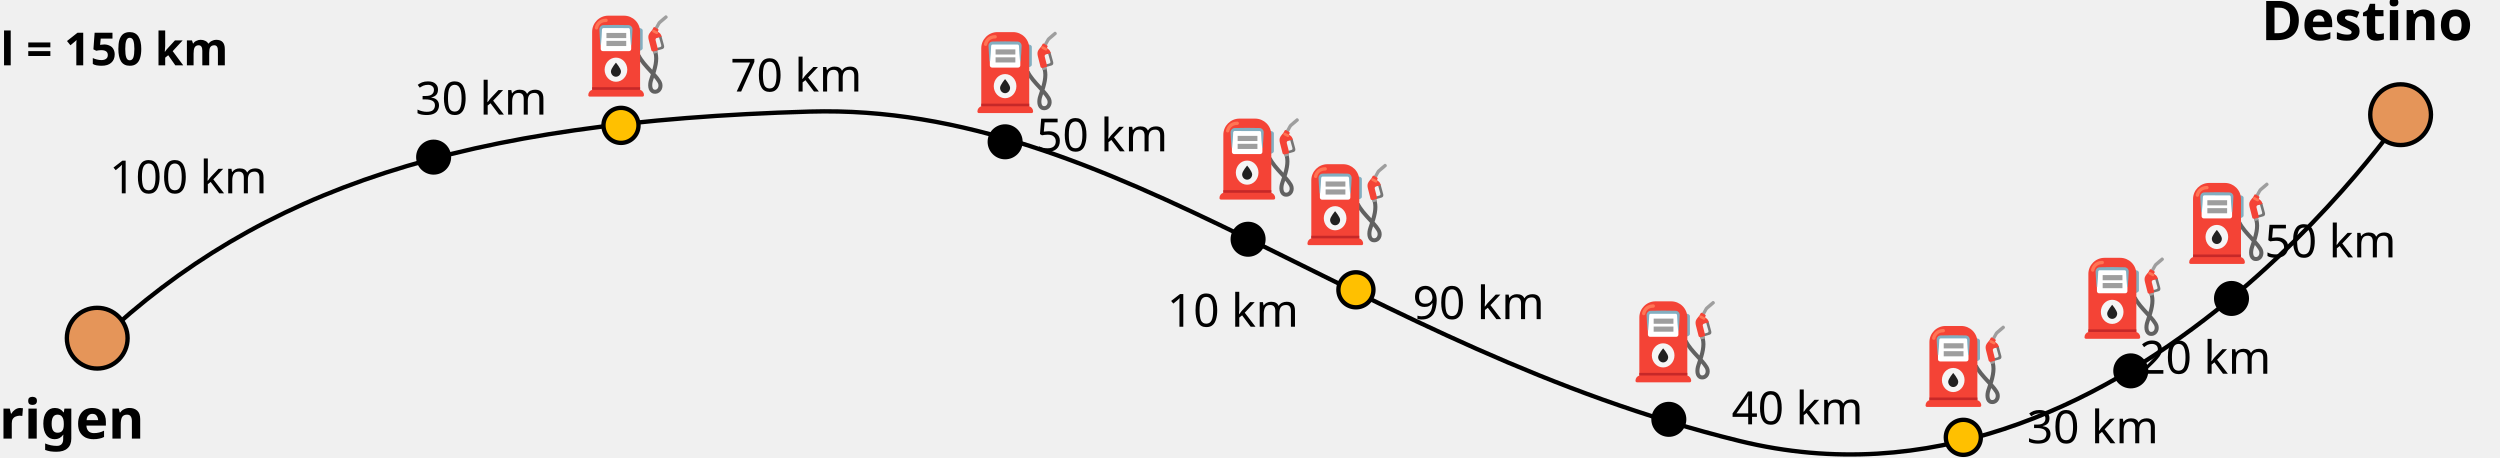
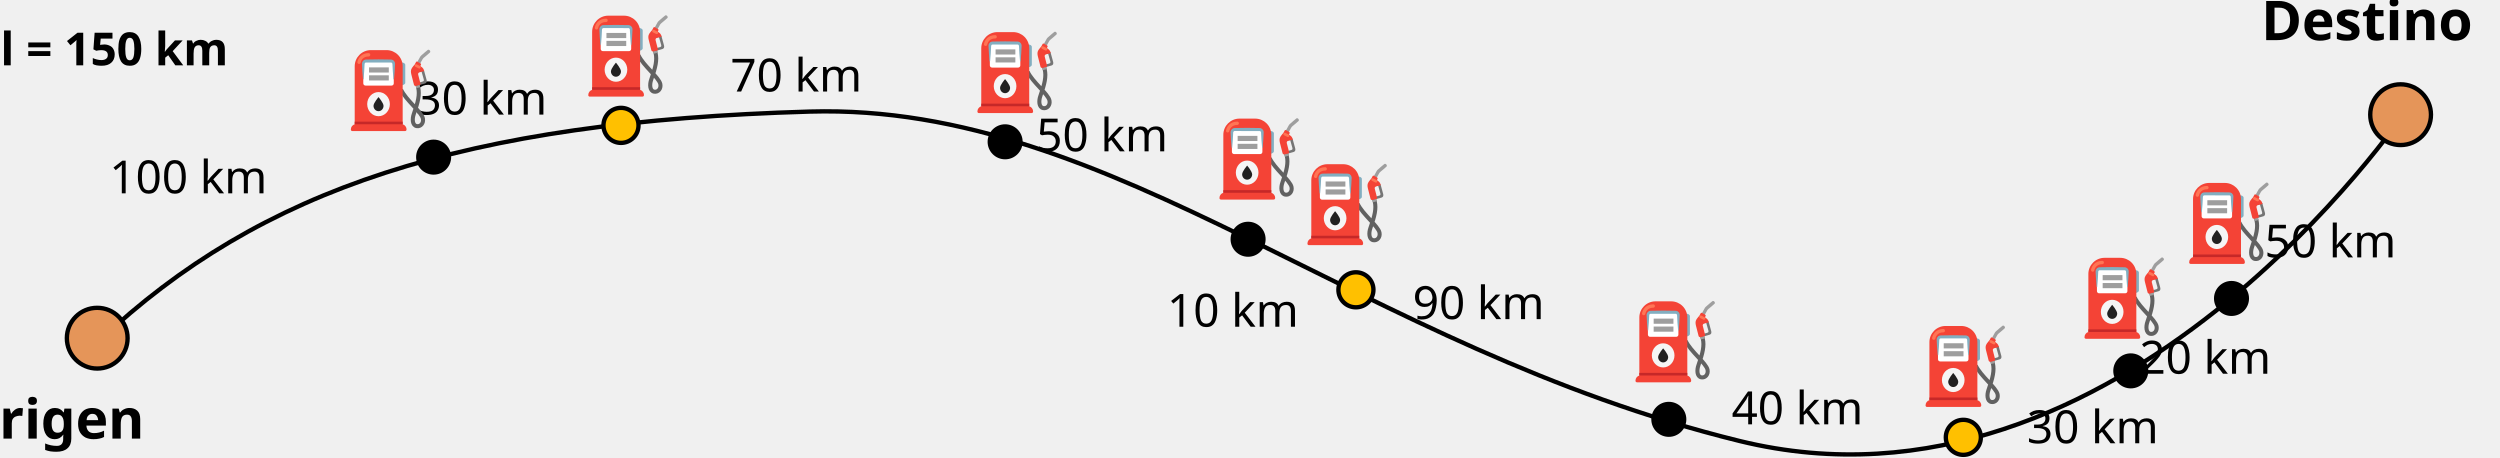
<svg xmlns="http://www.w3.org/2000/svg" width="192.626mm" height="35.215mm" viewBox="0 0 192.626 35.215" version="1.1" id="svg1" xml:space="preserve">
  <defs id="defs1" />
  <g id="layer1" transform="translate(-8.8887,-4.362919)">
    <path style="fill:none;stroke:#000000;stroke-width:0.336;stroke-dasharray:none" d="M 16.56,30.6 C 28.98,18.9 44.546,13.732 71.28,12.96 94.825,12.28 113.58,31.14 142.92,38.34 c 29.34,7.2 51.3,-25.38 51.3,-25.38" id="path1" />
    <circle style="fill:#e59559;fill-opacity:1;stroke:#000000;stroke-width:0.336;stroke-dasharray:none" id="path2" cx="16.38" cy="30.42" r="2.34" />
    <circle style="fill:#e59559;fill-opacity:1;stroke:#000000;stroke-width:0.336;stroke-dasharray:none" id="path2-3" cx="193.856" cy="13.199" r="2.34" />
    <text xml:space="preserve" style="font-weight:600;font-size:4.233px;font-family:'Fira Code';-inkscape-font-specification:'Fira Code Semi-Bold';text-align:center;writing-mode:lr-tb;direction:ltr;text-anchor:middle;fill:#e59559;fill-opacity:1;stroke:#000000;stroke-width:0.336;stroke-dasharray:none" x="15.48" y="38.16" id="text2">
      <tspan id="tspan2" style="font-style:normal;font-variant:normal;font-weight:600;font-stretch:normal;font-size:4.233px;font-family:Raleway;-inkscape-font-specification:'Raleway Semi-Bold';fill:#000000;fill-opacity:1;stroke:none;stroke-width:0.336" x="15.48" y="38.16">Origen</tspan>
    </text>
    <text xml:space="preserve" style="font-weight:600;font-size:4.233px;font-family:'Fira Code';-inkscape-font-specification:'Fira Code Semi-Bold';text-align:center;writing-mode:lr-tb;direction:ltr;text-anchor:middle;fill:#e59559;fill-opacity:1;stroke:#000000;stroke-width:0.336;stroke-dasharray:none" x="194.011" y="7.453" id="text2-1">
      <tspan id="tspan2-9" style="font-style:normal;font-variant:normal;font-weight:600;font-stretch:normal;font-size:4.233px;font-family:Raleway;-inkscape-font-specification:'Raleway Semi-Bold';fill:#000000;fill-opacity:1;stroke:none;stroke-width:0.336" x="194.011" y="7.453">Destino</tspan>
    </text>
    <circle style="fill:#000000;fill-opacity:1;stroke:none;stroke-width:0.336;stroke-dasharray:none" id="path3" cx="42.3" cy="16.47" r="1.35" />
    <circle style="fill:#ffc000;fill-opacity:1;stroke:#000000;stroke-width:0.336;stroke-dasharray:none;stroke-opacity:1" id="path3-5" cx="56.736" cy="14.023" r="1.35" />
    <circle style="fill:#000000;fill-opacity:1;stroke:none;stroke-width:0.336;stroke-dasharray:none" id="path3-0" cx="86.334" cy="15.289" r="1.35" />
    <circle style="fill:#000000;fill-opacity:1;stroke:none;stroke-width:0.336;stroke-dasharray:none" id="path3-6" cx="105.055" cy="22.797" r="1.35" />
    <circle style="fill:#000000;fill-opacity:1;stroke:none;stroke-width:0.336;stroke-dasharray:none" id="path3-3" cx="137.472" cy="36.673" r="1.35" />
    <circle style="fill:#000000;fill-opacity:1;stroke:none;stroke-width:0.336;stroke-dasharray:none" id="path3-07" cx="173.066" cy="32.939" r="1.35" />
    <circle style="fill:#000000;fill-opacity:1;stroke:none;stroke-width:0.336;stroke-dasharray:none" id="path3-4" cx="180.827" cy="27.359" r="1.35" />
    <text xml:space="preserve" style="font-style:normal;font-variant:normal;font-weight:600;font-stretch:normal;font-size:4.233px;font-family:Raleway;-inkscape-font-specification:'Raleway Semi-Bold';text-align:center;writing-mode:lr-tb;direction:ltr;text-anchor:middle;fill:#000000;fill-opacity:1;stroke:none;stroke-width:0.336;stroke-dasharray:none" x="64.403" y="52.184" id="text3">
      <tspan id="tspan3" style="stroke-width:0.336" x="64.403" y="52.184" />
    </text>
    <g id="g11-9" transform="matrix(0.05198639,0,0,0.05198639,53.94059,5.362023)">
      <path style="fill:none;stroke:#616161;stroke-width:6;stroke-miterlimit:10" d="m 79.69,62.69 c 7.36,15.65 30.45,32.94 32.41,42.77 1.34,6.7 -3.33,12.26 -9.19,11.2 -6.6,-1.19 -6.91,-10.69 -4.31,-17.99 6.54,-18.38 8.79,-28.99 6.53,-38.95 l -1.08,-4.68" id="path1-1-2" />
      <g id="g7-6">
        <g id="g2-6">
          <path style="fill:#82aec0" d="m 80.82,56.1 c -1.87,0 -1.14,-1.61 -1.14,-3.6 V 25.92 c 0,-1.99 -0.73,-3.6 1.14,-3.6 1.87,0 5.12,1.11 5.12,3.6 0,2.49 0,24.59 0,26.58 0,1.99 -3.25,3.6 -5.12,3.6 z" id="path2-4-4" />
        </g>
        <path style="fill:#f44336" d="M 82.1,113.93 V 27.96 C 82.1,14.73 71.37,4 58.14,4 H 34.96 C 21.72,4 11,14.73 11,27.96 v 85.97 c -3.3,0.97 -5.71,4.02 -5.71,7.63 v 0.3 c 0,1.18 0.96,2.14 2.14,2.14 h 7.02 64.2 7.02 c 1.18,0 2.14,-0.96 2.14,-2.14 v -0.3 c 0,-3.62 -2.41,-6.66 -5.71,-7.63 z" id="path3-9-9" />
        <g id="g4-5">
          <path style="fill:#ffffff" d="M 65.68,56.57 H 26.93 c -1.77,0 -3.21,-1.44 -3.21,-3.21 V 22.42 c 0,-1.77 1.44,-3.21 3.21,-3.21 h 38.75 c 1.77,0 3.21,1.44 3.21,3.21 v 30.93 c 0,1.78 -1.43,3.22 -3.21,3.22 z" id="path4-0" />
        </g>
        <rect x="32.22" y="29.6" style="fill:#9e9e9e" width="29.31" height="7.64" id="rect4-4" />
        <rect x="32.22" y="41.36" style="fill:#9e9e9e" width="29.31" height="7.64" id="rect5-8" />
        <path style="fill:#82aec0" d="m 24.13,47 c -0.05,0.52 -0.81,0.52 -0.86,0.01 -0.74,-7.27 -1.16,-14.55 -1.48,-21.82 -0.47,-4.02 2.63,-7.49 6.78,-7.21 11.79,-0.35 23.64,-0.35 35.43,-0.01 4.14,-0.28 7.27,3.19 6.79,7.21 -0.32,7.28 -0.75,14.57 -1.49,21.85 -0.05,0.52 -0.81,0.52 -0.86,0 C 67.67,39.5 67.25,31.96 66.91,24.44 66.9,24.28 66.86,24.13 66.82,23.99 66.57,23.09 65.7,22.34 64.8,22.43 c -0.48,0.02 -36.58,0.01 -37.04,-0.01 -0.9,-0.09 -1.77,0.66 -2.02,1.57 -0.04,0.15 -0.07,0.3 -0.09,0.45 C 25.31,31.95 24.9,39.48 24.13,47 Z" id="path5-7" />
        <ellipse style="fill:#f5f5f5" cx="46.31" cy="84.08" rx="16.79" ry="17.89" id="ellipse5-1" />
        <path style="fill:#212121" d="m 38.87,86.6 c 0,-4.37 7.43,-12.95 7.43,-12.95 0,0 7.43,8.58 7.43,12.95 0,4.37 -3.33,7.92 -7.43,7.92 -4.1,0 -7.43,-3.55 -7.43,-7.92 z" id="path6-7" />
        <rect x="11" y="110.03" style="fill:#c62828" width="71.1" height="3.89" id="rect6-2" />
        <path style="fill:none;stroke:#ff7555;stroke-width:5;stroke-linecap:round;stroke-miterlimit:10" d="m 17.45,22.04 c 0.88,-4.96 5.2,-11.1 14.13,-11.1" id="path7-7" />
      </g>
      <g id="g10-2">
        <rect x="101.69" y="55.91" transform="matrix(-0.9692,0.2462,-0.2462,-0.9692,220.382,88.132)" style="fill:#9e9e9e" width="5.98" height="3.88" id="rect7-2" />
        <g id="g8-6">
          <path style="fill:#9e9e9e" d="m 104.77,29.85 6.73,-12.2 c 0.5,-0.9 1.16,-1.7 1.95,-2.35 2.46,-2.02 7.97,-6.58 9.13,-7.84 1.51,-1.64 -1.29,-5.1 -3.28,-3.73 -1.56,1.08 -7.3,6.12 -9.69,8.23 -0.7,0.61 -1.28,1.34 -1.73,2.16 l -7.07,12.82 z" id="path8-1" />
        </g>
        <path style="fill:#757575" d="m 100.66,37.73 9.42,-1.95 3.32,11.82 c 0.53,2.08 -0.43,2.68 -2.27,3.15 l -6.66,1.85 m -5.22,-15.27 8.05,18.35 7.62,-2.13 c 3.19,-0.93 3.1,-3.53 2.61,-5.46 l -3.93,-14.4 z" id="path9-0" />
        <path style="fill:#f44336" d="m 103.82,21.12 4.87,2.74 c 0.65,0.36 0.89,1.17 0.56,1.83 l -0.97,1.94 2.25,1.7 c 1.57,1.18 2.68,2.86 3.16,4.77 l 0.27,1.05 -6.96,1.79 c -1.46,0.39 -2.33,1.88 -1.95,3.34 l 3.21,12.63 c 0.32,1.36 0.4,2.48 -0.97,2.78 l -5.55,1.38 c -1.32,0.29 -2.63,-0.52 -2.96,-1.83 L 94.9,39.95 c -1.74,-6.85 0.94,-9.17 1.5,-10.3 0.56,-1.13 3.5,-4.21 3.5,-4.21 l 2.01,-3.76 c 0.37,-0.69 1.23,-0.94 1.91,-0.56 z" id="path10-6" />
        <line style="fill:none;stroke:#ff7555;stroke-width:4;stroke-linecap:round;stroke-miterlimit:10" x1="106.8" y1="29.34" x2="101.97" y2="26.92" id="line10-1" />
      </g>
    </g>
    <g id="g11-0" transform="matrix(0.05198639,0,0,0.05198639,83.92353,6.628727)">
      <path style="fill:none;stroke:#616161;stroke-width:6;stroke-miterlimit:10" d="m 79.69,62.69 c 7.36,15.65 30.45,32.94 32.41,42.77 1.34,6.7 -3.33,12.26 -9.19,11.2 -6.6,-1.19 -6.91,-10.69 -4.31,-17.99 6.54,-18.38 8.79,-28.99 6.53,-38.95 l -1.08,-4.68" id="path1-1-9" />
      <g id="g7-1">
        <g id="g2-7">
          <path style="fill:#82aec0" d="m 80.82,56.1 c -1.87,0 -1.14,-1.61 -1.14,-3.6 V 25.92 c 0,-1.99 -0.73,-3.6 1.14,-3.6 1.87,0 5.12,1.11 5.12,3.6 0,2.49 0,24.59 0,26.58 0,1.99 -3.25,3.6 -5.12,3.6 z" id="path2-4-7" />
        </g>
        <path style="fill:#f44336" d="M 82.1,113.93 V 27.96 C 82.1,14.73 71.37,4 58.14,4 H 34.96 C 21.72,4 11,14.73 11,27.96 v 85.97 c -3.3,0.97 -5.71,4.02 -5.71,7.63 v 0.3 c 0,1.18 0.96,2.14 2.14,2.14 h 7.02 64.2 7.02 c 1.18,0 2.14,-0.96 2.14,-2.14 v -0.3 c 0,-3.62 -2.41,-6.66 -5.71,-7.63 z" id="path3-9-1" />
        <g id="g4-1">
          <path style="fill:#ffffff" d="M 65.68,56.57 H 26.93 c -1.77,0 -3.21,-1.44 -3.21,-3.21 V 22.42 c 0,-1.77 1.44,-3.21 3.21,-3.21 h 38.75 c 1.77,0 3.21,1.44 3.21,3.21 v 30.93 c 0,1.78 -1.43,3.22 -3.21,3.22 z" id="path4-5" />
        </g>
        <rect x="32.22" y="29.6" style="fill:#9e9e9e" width="29.31" height="7.64" id="rect4-9" />
        <rect x="32.22" y="41.36" style="fill:#9e9e9e" width="29.31" height="7.64" id="rect5-7" />
        <path style="fill:#82aec0" d="m 24.13,47 c -0.05,0.52 -0.81,0.52 -0.86,0.01 -0.74,-7.27 -1.16,-14.55 -1.48,-21.82 -0.47,-4.02 2.63,-7.49 6.78,-7.21 11.79,-0.35 23.64,-0.35 35.43,-0.01 4.14,-0.28 7.27,3.19 6.79,7.21 -0.32,7.28 -0.75,14.57 -1.49,21.85 -0.05,0.52 -0.81,0.52 -0.86,0 C 67.67,39.5 67.25,31.96 66.91,24.44 66.9,24.28 66.86,24.13 66.82,23.99 66.57,23.09 65.7,22.34 64.8,22.43 c -0.48,0.02 -36.58,0.01 -37.04,-0.01 -0.9,-0.09 -1.77,0.66 -2.02,1.57 -0.04,0.15 -0.07,0.3 -0.09,0.45 C 25.31,31.95 24.9,39.48 24.13,47 Z" id="path5-76" />
        <ellipse style="fill:#f5f5f5" cx="46.31" cy="84.08" rx="16.79" ry="17.89" id="ellipse5-7" />
        <path style="fill:#212121" d="m 38.87,86.6 c 0,-4.37 7.43,-12.95 7.43,-12.95 0,0 7.43,8.58 7.43,12.95 0,4.37 -3.33,7.92 -7.43,7.92 -4.1,0 -7.43,-3.55 -7.43,-7.92 z" id="path6-3" />
        <rect x="11" y="110.03" style="fill:#c62828" width="71.1" height="3.89" id="rect6-6" />
        <path style="fill:none;stroke:#ff7555;stroke-width:5;stroke-linecap:round;stroke-miterlimit:10" d="m 17.45,22.04 c 0.88,-4.96 5.2,-11.1 14.13,-11.1" id="path7-5" />
      </g>
      <g id="g10-6">
        <rect x="101.69" y="55.91" transform="matrix(-0.9692,0.2462,-0.2462,-0.9692,220.382,88.132)" style="fill:#9e9e9e" width="5.98" height="3.88" id="rect7-3" />
        <g id="g8-9">
          <path style="fill:#9e9e9e" d="m 104.77,29.85 6.73,-12.2 c 0.5,-0.9 1.16,-1.7 1.95,-2.35 2.46,-2.02 7.97,-6.58 9.13,-7.84 1.51,-1.64 -1.29,-5.1 -3.28,-3.73 -1.56,1.08 -7.3,6.12 -9.69,8.23 -0.7,0.61 -1.28,1.34 -1.73,2.16 l -7.07,12.82 z" id="path8-4" />
        </g>
        <path style="fill:#757575" d="m 100.66,37.73 9.42,-1.95 3.32,11.82 c 0.53,2.08 -0.43,2.68 -2.27,3.15 l -6.66,1.85 m -5.22,-15.27 8.05,18.35 7.62,-2.13 c 3.19,-0.93 3.1,-3.53 2.61,-5.46 l -3.93,-14.4 z" id="path9-8" />
        <path style="fill:#f44336" d="m 103.82,21.12 4.87,2.74 c 0.65,0.36 0.89,1.17 0.56,1.83 l -0.97,1.94 2.25,1.7 c 1.57,1.18 2.68,2.86 3.16,4.77 l 0.27,1.05 -6.96,1.79 c -1.46,0.39 -2.33,1.88 -1.95,3.34 l 3.21,12.63 c 0.32,1.36 0.4,2.48 -0.97,2.78 l -5.55,1.38 c -1.32,0.29 -2.63,-0.52 -2.96,-1.83 L 94.9,39.95 c -1.74,-6.85 0.94,-9.17 1.5,-10.3 0.56,-1.13 3.5,-4.21 3.5,-4.21 l 2.01,-3.76 c 0.37,-0.69 1.23,-0.94 1.91,-0.56 z" id="path10-1" />
        <line style="fill:none;stroke:#ff7555;stroke-width:4;stroke-linecap:round;stroke-miterlimit:10" x1="106.8" y1="29.34" x2="101.97" y2="26.92" id="line10-2" />
      </g>
    </g>
    <g id="g11-8" transform="matrix(0.05198639,0,0,0.05198639,102.5747,13.29344)">
      <path style="fill:none;stroke:#616161;stroke-width:6;stroke-miterlimit:10" d="m 79.69,62.69 c 7.36,15.65 30.45,32.94 32.41,42.77 1.34,6.7 -3.33,12.26 -9.19,11.2 -6.6,-1.19 -6.91,-10.69 -4.31,-17.99 6.54,-18.38 8.79,-28.99 6.53,-38.95 l -1.08,-4.68" id="path1-1-8" />
      <g id="g7-5">
        <g id="g2-0">
          <path style="fill:#82aec0" d="m 80.82,56.1 c -1.87,0 -1.14,-1.61 -1.14,-3.6 V 25.92 c 0,-1.99 -0.73,-3.6 1.14,-3.6 1.87,0 5.12,1.11 5.12,3.6 0,2.49 0,24.59 0,26.58 0,1.99 -3.25,3.6 -5.12,3.6 z" id="path2-4-9" />
        </g>
        <path style="fill:#f44336" d="M 82.1,113.93 V 27.96 C 82.1,14.73 71.37,4 58.14,4 H 34.96 C 21.72,4 11,14.73 11,27.96 v 85.97 c -3.3,0.97 -5.71,4.02 -5.71,7.63 v 0.3 c 0,1.18 0.96,2.14 2.14,2.14 h 7.02 64.2 7.02 c 1.18,0 2.14,-0.96 2.14,-2.14 v -0.3 c 0,-3.62 -2.41,-6.66 -5.71,-7.63 z" id="path3-9-6" />
        <g id="g4-3">
          <path style="fill:#ffffff" d="M 65.68,56.57 H 26.93 c -1.77,0 -3.21,-1.44 -3.21,-3.21 V 22.42 c 0,-1.77 1.44,-3.21 3.21,-3.21 h 38.75 c 1.77,0 3.21,1.44 3.21,3.21 v 30.93 c 0,1.78 -1.43,3.22 -3.21,3.22 z" id="path4-8" />
        </g>
        <rect x="32.22" y="29.6" style="fill:#9e9e9e" width="29.31" height="7.64" id="rect4-5" />
        <rect x="32.22" y="41.36" style="fill:#9e9e9e" width="29.31" height="7.64" id="rect5-6" />
        <path style="fill:#82aec0" d="m 24.13,47 c -0.05,0.52 -0.81,0.52 -0.86,0.01 -0.74,-7.27 -1.16,-14.55 -1.48,-21.82 -0.47,-4.02 2.63,-7.49 6.78,-7.21 11.79,-0.35 23.64,-0.35 35.43,-0.01 4.14,-0.28 7.27,3.19 6.79,7.21 -0.32,7.28 -0.75,14.57 -1.49,21.85 -0.05,0.52 -0.81,0.52 -0.86,0 C 67.67,39.5 67.25,31.96 66.91,24.44 66.9,24.28 66.86,24.13 66.82,23.99 66.57,23.09 65.7,22.34 64.8,22.43 c -0.48,0.02 -36.58,0.01 -37.04,-0.01 -0.9,-0.09 -1.77,0.66 -2.02,1.57 -0.04,0.15 -0.07,0.3 -0.09,0.45 C 25.31,31.95 24.9,39.48 24.13,47 Z" id="path5-1" />
        <ellipse style="fill:#f5f5f5" cx="46.31" cy="84.08" rx="16.79" ry="17.89" id="ellipse5-15" />
        <path style="fill:#212121" d="m 38.87,86.6 c 0,-4.37 7.43,-12.95 7.43,-12.95 0,0 7.43,8.58 7.43,12.95 0,4.37 -3.33,7.92 -7.43,7.92 -4.1,0 -7.43,-3.55 -7.43,-7.92 z" id="path6-9" />
        <rect x="11" y="110.03" style="fill:#c62828" width="71.1" height="3.89" id="rect6-8" />
        <path style="fill:none;stroke:#ff7555;stroke-width:5;stroke-linecap:round;stroke-miterlimit:10" d="m 17.45,22.04 c 0.88,-4.96 5.2,-11.1 14.13,-11.1" id="path7-4" />
      </g>
      <g id="g10-8">
        <rect x="101.69" y="55.91" transform="matrix(-0.9692,0.2462,-0.2462,-0.9692,220.382,88.132)" style="fill:#9e9e9e" width="5.98" height="3.88" id="rect7-1" />
        <g id="g8-0">
          <path style="fill:#9e9e9e" d="m 104.77,29.85 6.73,-12.2 c 0.5,-0.9 1.16,-1.7 1.95,-2.35 2.46,-2.02 7.97,-6.58 9.13,-7.84 1.51,-1.64 -1.29,-5.1 -3.28,-3.73 -1.56,1.08 -7.3,6.12 -9.69,8.23 -0.7,0.61 -1.28,1.34 -1.73,2.16 l -7.07,12.82 z" id="path8-3" />
        </g>
        <path style="fill:#757575" d="m 100.66,37.73 9.42,-1.95 3.32,11.82 c 0.53,2.08 -0.43,2.68 -2.27,3.15 l -6.66,1.85 m -5.22,-15.27 8.05,18.35 7.62,-2.13 c 3.19,-0.93 3.1,-3.53 2.61,-5.46 l -3.93,-14.4 z" id="path9-04" />
        <path style="fill:#f44336" d="m 103.82,21.12 4.87,2.74 c 0.65,0.36 0.89,1.17 0.56,1.83 l -0.97,1.94 2.25,1.7 c 1.57,1.18 2.68,2.86 3.16,4.77 l 0.27,1.05 -6.96,1.79 c -1.46,0.39 -2.33,1.88 -1.95,3.34 l 3.21,12.63 c 0.32,1.36 0.4,2.48 -0.97,2.78 l -5.55,1.38 c -1.32,0.29 -2.63,-0.52 -2.96,-1.83 L 94.9,39.95 c -1.74,-6.85 0.94,-9.17 1.5,-10.3 0.56,-1.13 3.5,-4.21 3.5,-4.21 l 2.01,-3.76 c 0.37,-0.69 1.23,-0.94 1.91,-0.56 z" id="path10-4" />
        <line style="fill:none;stroke:#ff7555;stroke-width:4;stroke-linecap:round;stroke-miterlimit:10" x1="106.8" y1="29.34" x2="101.97" y2="26.92" id="line10-4" />
      </g>
    </g>
    <g id="g11-1" transform="matrix(0.05198639,0,0,0.05198639,109.3527,16.80624)">
      <path style="fill:none;stroke:#616161;stroke-width:6;stroke-miterlimit:10" d="m 79.69,62.69 c 7.36,15.65 30.45,32.94 32.41,42.77 1.34,6.7 -3.33,12.26 -9.19,11.2 -6.6,-1.19 -6.91,-10.69 -4.31,-17.99 6.54,-18.38 8.79,-28.99 6.53,-38.95 l -1.08,-4.68" id="path1-1-7" />
      <g id="g7-59">
        <g id="g2-62">
          <path style="fill:#82aec0" d="m 80.82,56.1 c -1.87,0 -1.14,-1.61 -1.14,-3.6 V 25.92 c 0,-1.99 -0.73,-3.6 1.14,-3.6 1.87,0 5.12,1.11 5.12,3.6 0,2.49 0,24.59 0,26.58 0,1.99 -3.25,3.6 -5.12,3.6 z" id="path2-4-1" />
        </g>
        <path style="fill:#f44336" d="M 82.1,113.93 V 27.96 C 82.1,14.73 71.37,4 58.14,4 H 34.96 C 21.72,4 11,14.73 11,27.96 v 85.97 c -3.3,0.97 -5.71,4.02 -5.71,7.63 v 0.3 c 0,1.18 0.96,2.14 2.14,2.14 h 7.02 64.2 7.02 c 1.18,0 2.14,-0.96 2.14,-2.14 v -0.3 c 0,-3.62 -2.41,-6.66 -5.71,-7.63 z" id="path3-9-7" />
        <g id="g4-8">
          <path style="fill:#ffffff" d="M 65.68,56.57 H 26.93 c -1.77,0 -3.21,-1.44 -3.21,-3.21 V 22.42 c 0,-1.77 1.44,-3.21 3.21,-3.21 h 38.75 c 1.77,0 3.21,1.44 3.21,3.21 v 30.93 c 0,1.78 -1.43,3.22 -3.21,3.22 z" id="path4-57" />
        </g>
        <rect x="32.22" y="29.6" style="fill:#9e9e9e" width="29.31" height="7.64" id="rect4-41" />
        <rect x="32.22" y="41.36" style="fill:#9e9e9e" width="29.31" height="7.64" id="rect5-85" />
        <path style="fill:#82aec0" d="m 24.13,47 c -0.05,0.52 -0.81,0.52 -0.86,0.01 -0.74,-7.27 -1.16,-14.55 -1.48,-21.82 -0.47,-4.02 2.63,-7.49 6.78,-7.21 11.79,-0.35 23.64,-0.35 35.43,-0.01 4.14,-0.28 7.27,3.19 6.79,7.21 -0.32,7.28 -0.75,14.57 -1.49,21.85 -0.05,0.52 -0.81,0.52 -0.86,0 C 67.67,39.5 67.25,31.96 66.91,24.44 66.9,24.28 66.86,24.13 66.82,23.99 66.57,23.09 65.7,22.34 64.8,22.43 c -0.48,0.02 -36.58,0.01 -37.04,-0.01 -0.9,-0.09 -1.77,0.66 -2.02,1.57 -0.04,0.15 -0.07,0.3 -0.09,0.45 C 25.31,31.95 24.9,39.48 24.13,47 Z" id="path5-9" />
        <ellipse style="fill:#f5f5f5" cx="46.31" cy="84.08" rx="16.79" ry="17.89" id="ellipse5-75" />
        <path style="fill:#212121" d="m 38.87,86.6 c 0,-4.37 7.43,-12.95 7.43,-12.95 0,0 7.43,8.58 7.43,12.95 0,4.37 -3.33,7.92 -7.43,7.92 -4.1,0 -7.43,-3.55 -7.43,-7.92 z" id="path6-38" />
        <rect x="11" y="110.03" style="fill:#c62828" width="71.1" height="3.89" id="rect6-83" />
        <path style="fill:none;stroke:#ff7555;stroke-width:5;stroke-linecap:round;stroke-miterlimit:10" d="m 17.45,22.04 c 0.88,-4.96 5.2,-11.1 14.13,-11.1" id="path7-1" />
      </g>
      <g id="g10-89">
        <rect x="101.69" y="55.91" transform="matrix(-0.9692,0.2462,-0.2462,-0.9692,220.382,88.132)" style="fill:#9e9e9e" width="5.98" height="3.88" id="rect7-6" />
        <g id="g8-4">
          <path style="fill:#9e9e9e" d="m 104.77,29.85 6.73,-12.2 c 0.5,-0.9 1.16,-1.7 1.95,-2.35 2.46,-2.02 7.97,-6.58 9.13,-7.84 1.51,-1.64 -1.29,-5.1 -3.28,-3.73 -1.56,1.08 -7.3,6.12 -9.69,8.23 -0.7,0.61 -1.28,1.34 -1.73,2.16 l -7.07,12.82 z" id="path8-33" />
        </g>
        <path style="fill:#757575" d="m 100.66,37.73 9.42,-1.95 3.32,11.82 c 0.53,2.08 -0.43,2.68 -2.27,3.15 l -6.66,1.85 m -5.22,-15.27 8.05,18.35 7.62,-2.13 c 3.19,-0.93 3.1,-3.53 2.61,-5.46 l -3.93,-14.4 z" id="path9-3" />
        <path style="fill:#f44336" d="m 103.82,21.12 4.87,2.74 c 0.65,0.36 0.89,1.17 0.56,1.83 l -0.97,1.94 2.25,1.7 c 1.57,1.18 2.68,2.86 3.16,4.77 l 0.27,1.05 -6.96,1.79 c -1.46,0.39 -2.33,1.88 -1.95,3.34 l 3.21,12.63 c 0.32,1.36 0.4,2.48 -0.97,2.78 l -5.55,1.38 c -1.32,0.29 -2.63,-0.52 -2.96,-1.83 L 94.9,39.95 c -1.74,-6.85 0.94,-9.17 1.5,-10.3 0.56,-1.13 3.5,-4.21 3.5,-4.21 l 2.01,-3.76 c 0.37,-0.69 1.23,-0.94 1.91,-0.56 z" id="path10-8" />
        <line style="fill:none;stroke:#ff7555;stroke-width:4;stroke-linecap:round;stroke-miterlimit:10" x1="106.8" y1="29.34" x2="101.97" y2="26.92" id="line10-6" />
      </g>
    </g>
    <g id="g11-89" transform="matrix(0.05198639,0,0,0.05198639,134.6285,27.37346)">
      <path style="fill:none;stroke:#616161;stroke-width:6;stroke-miterlimit:10" d="m 79.69,62.69 c 7.36,15.65 30.45,32.94 32.41,42.77 1.34,6.7 -3.33,12.26 -9.19,11.2 -6.6,-1.19 -6.91,-10.69 -4.31,-17.99 6.54,-18.38 8.79,-28.99 6.53,-38.95 l -1.08,-4.68" id="path1-1-77" />
      <g id="g7-64">
        <g id="g2-3">
          <path style="fill:#82aec0" d="m 80.82,56.1 c -1.87,0 -1.14,-1.61 -1.14,-3.6 V 25.92 c 0,-1.99 -0.73,-3.6 1.14,-3.6 1.87,0 5.12,1.11 5.12,3.6 0,2.49 0,24.59 0,26.58 0,1.99 -3.25,3.6 -5.12,3.6 z" id="path2-4-0" />
        </g>
        <path style="fill:#f44336" d="M 82.1,113.93 V 27.96 C 82.1,14.73 71.37,4 58.14,4 H 34.96 C 21.72,4 11,14.73 11,27.96 v 85.97 c -3.3,0.97 -5.71,4.02 -5.71,7.63 v 0.3 c 0,1.18 0.96,2.14 2.14,2.14 h 7.02 64.2 7.02 c 1.18,0 2.14,-0.96 2.14,-2.14 v -0.3 c 0,-3.62 -2.41,-6.66 -5.71,-7.63 z" id="path3-9-3" />
        <g id="g4-0">
          <path style="fill:#ffffff" d="M 65.68,56.57 H 26.93 c -1.77,0 -3.21,-1.44 -3.21,-3.21 V 22.42 c 0,-1.77 1.44,-3.21 3.21,-3.21 h 38.75 c 1.77,0 3.21,1.44 3.21,3.21 v 30.93 c 0,1.78 -1.43,3.22 -3.21,3.22 z" id="path4-9" />
        </g>
        <rect x="32.22" y="29.6" style="fill:#9e9e9e" width="29.31" height="7.64" id="rect4-2" />
        <rect x="32.22" y="41.36" style="fill:#9e9e9e" width="29.31" height="7.64" id="rect5-5" />
        <path style="fill:#82aec0" d="m 24.13,47 c -0.05,0.52 -0.81,0.52 -0.86,0.01 -0.74,-7.27 -1.16,-14.55 -1.48,-21.82 -0.47,-4.02 2.63,-7.49 6.78,-7.21 11.79,-0.35 23.64,-0.35 35.43,-0.01 4.14,-0.28 7.27,3.19 6.79,7.21 -0.32,7.28 -0.75,14.57 -1.49,21.85 -0.05,0.52 -0.81,0.52 -0.86,0 C 67.67,39.5 67.25,31.96 66.91,24.44 66.9,24.28 66.86,24.13 66.82,23.99 66.57,23.09 65.7,22.34 64.8,22.43 c -0.48,0.02 -36.58,0.01 -37.04,-0.01 -0.9,-0.09 -1.77,0.66 -2.02,1.57 -0.04,0.15 -0.07,0.3 -0.09,0.45 C 25.31,31.95 24.9,39.48 24.13,47 Z" id="path5-4" />
        <ellipse style="fill:#f5f5f5" cx="46.31" cy="84.08" rx="16.79" ry="17.89" id="ellipse5-0" />
        <path style="fill:#212121" d="m 38.87,86.6 c 0,-4.37 7.43,-12.95 7.43,-12.95 0,0 7.43,8.58 7.43,12.95 0,4.37 -3.33,7.92 -7.43,7.92 -4.1,0 -7.43,-3.55 -7.43,-7.92 z" id="path6-5" />
        <rect x="11" y="110.03" style="fill:#c62828" width="71.1" height="3.89" id="rect6-9" />
        <path style="fill:none;stroke:#ff7555;stroke-width:5;stroke-linecap:round;stroke-miterlimit:10" d="m 17.45,22.04 c 0.88,-4.96 5.2,-11.1 14.13,-11.1" id="path7-46" />
      </g>
      <g id="g10-9">
        <rect x="101.69" y="55.91" transform="matrix(-0.9692,0.2462,-0.2462,-0.9692,220.382,88.132)" style="fill:#9e9e9e" width="5.98" height="3.88" id="rect7-22" />
        <g id="g8-47">
          <path style="fill:#9e9e9e" d="m 104.77,29.85 6.73,-12.2 c 0.5,-0.9 1.16,-1.7 1.95,-2.35 2.46,-2.02 7.97,-6.58 9.13,-7.84 1.51,-1.64 -1.29,-5.1 -3.28,-3.73 -1.56,1.08 -7.3,6.12 -9.69,8.23 -0.7,0.61 -1.28,1.34 -1.73,2.16 l -7.07,12.82 z" id="path8-7" />
        </g>
        <path style="fill:#757575" d="m 100.66,37.73 9.42,-1.95 3.32,11.82 c 0.53,2.08 -0.43,2.68 -2.27,3.15 l -6.66,1.85 m -5.22,-15.27 8.05,18.35 7.62,-2.13 c 3.19,-0.93 3.1,-3.53 2.61,-5.46 l -3.93,-14.4 z" id="path9-5" />
        <path style="fill:#f44336" d="m 103.82,21.12 4.87,2.74 c 0.65,0.36 0.89,1.17 0.56,1.83 l -0.97,1.94 2.25,1.7 c 1.57,1.18 2.68,2.86 3.16,4.77 l 0.27,1.05 -6.96,1.79 c -1.46,0.39 -2.33,1.88 -1.95,3.34 l 3.21,12.63 c 0.32,1.36 0.4,2.48 -0.97,2.78 l -5.55,1.38 c -1.32,0.29 -2.63,-0.52 -2.96,-1.83 L 94.9,39.95 c -1.74,-6.85 0.94,-9.17 1.5,-10.3 0.56,-1.13 3.5,-4.21 3.5,-4.21 l 2.01,-3.76 c 0.37,-0.69 1.23,-0.94 1.91,-0.56 z" id="path10-48" />
        <line style="fill:none;stroke:#ff7555;stroke-width:4;stroke-linecap:round;stroke-miterlimit:10" x1="106.8" y1="29.34" x2="101.97" y2="26.92" id="line10-12" />
      </g>
    </g>
    <g id="g11-80" transform="matrix(0.05198639,0,0,0.05198639,156.9786,29.27173)">
      <path style="fill:none;stroke:#616161;stroke-width:6;stroke-miterlimit:10" d="m 79.69,62.69 c 7.36,15.65 30.45,32.94 32.41,42.77 1.34,6.7 -3.33,12.26 -9.19,11.2 -6.6,-1.19 -6.91,-10.69 -4.31,-17.99 6.54,-18.38 8.79,-28.99 6.53,-38.95 l -1.08,-4.68" id="path1-1-21" />
      <g id="g7-0">
        <g id="g2-5">
          <path style="fill:#82aec0" d="m 80.82,56.1 c -1.87,0 -1.14,-1.61 -1.14,-3.6 V 25.92 c 0,-1.99 -0.73,-3.6 1.14,-3.6 1.87,0 5.12,1.11 5.12,3.6 0,2.49 0,24.59 0,26.58 0,1.99 -3.25,3.6 -5.12,3.6 z" id="path2-4-11" />
        </g>
        <path style="fill:#f44336" d="M 82.1,113.93 V 27.96 C 82.1,14.73 71.37,4 58.14,4 H 34.96 C 21.72,4 11,14.73 11,27.96 v 85.97 c -3.3,0.97 -5.71,4.02 -5.71,7.63 v 0.3 c 0,1.18 0.96,2.14 2.14,2.14 h 7.02 64.2 7.02 c 1.18,0 2.14,-0.96 2.14,-2.14 v -0.3 c 0,-3.62 -2.41,-6.66 -5.71,-7.63 z" id="path3-9-0" />
        <g id="g4-85">
          <path style="fill:#ffffff" d="M 65.68,56.57 H 26.93 c -1.77,0 -3.21,-1.44 -3.21,-3.21 V 22.42 c 0,-1.77 1.44,-3.21 3.21,-3.21 h 38.75 c 1.77,0 3.21,1.44 3.21,3.21 v 30.93 c 0,1.78 -1.43,3.22 -3.21,3.22 z" id="path4-06" />
        </g>
        <rect x="32.22" y="29.6" style="fill:#9e9e9e" width="29.31" height="7.64" id="rect4-46" />
        <rect x="32.22" y="41.36" style="fill:#9e9e9e" width="29.31" height="7.64" id="rect5-2" />
        <path style="fill:#82aec0" d="m 24.13,47 c -0.05,0.52 -0.81,0.52 -0.86,0.01 -0.74,-7.27 -1.16,-14.55 -1.48,-21.82 -0.47,-4.02 2.63,-7.49 6.78,-7.21 11.79,-0.35 23.64,-0.35 35.43,-0.01 4.14,-0.28 7.27,3.19 6.79,7.21 -0.32,7.28 -0.75,14.57 -1.49,21.85 -0.05,0.52 -0.81,0.52 -0.86,0 C 67.67,39.5 67.25,31.96 66.91,24.44 66.9,24.28 66.86,24.13 66.82,23.99 66.57,23.09 65.7,22.34 64.8,22.43 c -0.48,0.02 -36.58,0.01 -37.04,-0.01 -0.9,-0.09 -1.77,0.66 -2.02,1.57 -0.04,0.15 -0.07,0.3 -0.09,0.45 C 25.31,31.95 24.9,39.48 24.13,47 Z" id="path5-5" />
        <ellipse style="fill:#f5f5f5" cx="46.31" cy="84.08" rx="16.79" ry="17.89" id="ellipse5-8" />
        <path style="fill:#212121" d="m 38.87,86.6 c 0,-4.37 7.43,-12.95 7.43,-12.95 0,0 7.43,8.58 7.43,12.95 0,4.37 -3.33,7.92 -7.43,7.92 -4.1,0 -7.43,-3.55 -7.43,-7.92 z" id="path6-6" />
        <rect x="11" y="110.03" style="fill:#c62828" width="71.1" height="3.89" id="rect6-28" />
        <path style="fill:none;stroke:#ff7555;stroke-width:5;stroke-linecap:round;stroke-miterlimit:10" d="m 17.45,22.04 c 0.88,-4.96 5.2,-11.1 14.13,-11.1" id="path7-47" />
      </g>
      <g id="g10-24">
        <rect x="101.69" y="55.91" transform="matrix(-0.9692,0.2462,-0.2462,-0.9692,220.382,88.132)" style="fill:#9e9e9e" width="5.98" height="3.88" id="rect7-0" />
        <g id="g8-62">
          <path style="fill:#9e9e9e" d="m 104.77,29.85 6.73,-12.2 c 0.5,-0.9 1.16,-1.7 1.95,-2.35 2.46,-2.02 7.97,-6.58 9.13,-7.84 1.51,-1.64 -1.29,-5.1 -3.28,-3.73 -1.56,1.08 -7.3,6.12 -9.69,8.23 -0.7,0.61 -1.28,1.34 -1.73,2.16 l -7.07,12.82 z" id="path8-9" />
        </g>
        <path style="fill:#757575" d="m 100.66,37.73 9.42,-1.95 3.32,11.82 c 0.53,2.08 -0.43,2.68 -2.27,3.15 l -6.66,1.85 m -5.22,-15.27 8.05,18.35 7.62,-2.13 c 3.19,-0.93 3.1,-3.53 2.61,-5.46 l -3.93,-14.4 z" id="path9-9" />
        <path style="fill:#f44336" d="m 103.82,21.12 4.87,2.74 c 0.65,0.36 0.89,1.17 0.56,1.83 l -0.97,1.94 2.25,1.7 c 1.57,1.18 2.68,2.86 3.16,4.77 l 0.27,1.05 -6.96,1.79 c -1.46,0.39 -2.33,1.88 -1.95,3.34 l 3.21,12.63 c 0.32,1.36 0.4,2.48 -0.97,2.78 l -5.55,1.38 c -1.32,0.29 -2.63,-0.52 -2.96,-1.83 L 94.9,39.95 c -1.74,-6.85 0.94,-9.17 1.5,-10.3 0.56,-1.13 3.5,-4.21 3.5,-4.21 l 2.01,-3.76 c 0.37,-0.69 1.23,-0.94 1.91,-0.56 z" id="path10-0" />
        <line style="fill:none;stroke:#ff7555;stroke-width:4;stroke-linecap:round;stroke-miterlimit:10" x1="106.8" y1="29.34" x2="101.97" y2="26.92" id="line10-8" />
      </g>
    </g>
    <g id="g11-03" transform="matrix(0.05198639,0,0,0.05198639,169.2257,24.02016)">
      <path style="fill:none;stroke:#616161;stroke-width:6;stroke-miterlimit:10" d="m 79.69,62.69 c 7.36,15.65 30.45,32.94 32.41,42.77 1.34,6.7 -3.33,12.26 -9.19,11.2 -6.6,-1.19 -6.91,-10.69 -4.31,-17.99 6.54,-18.38 8.79,-28.99 6.53,-38.95 l -1.08,-4.68" id="path1-1-4" />
      <g id="g7-03">
        <g id="g2-9">
          <path style="fill:#82aec0" d="m 80.82,56.1 c -1.87,0 -1.14,-1.61 -1.14,-3.6 V 25.92 c 0,-1.99 -0.73,-3.6 1.14,-3.6 1.87,0 5.12,1.11 5.12,3.6 0,2.49 0,24.59 0,26.58 0,1.99 -3.25,3.6 -5.12,3.6 z" id="path2-4-19" />
        </g>
        <path style="fill:#f44336" d="M 82.1,113.93 V 27.96 C 82.1,14.73 71.37,4 58.14,4 H 34.96 C 21.72,4 11,14.73 11,27.96 v 85.97 c -3.3,0.97 -5.71,4.02 -5.71,7.63 v 0.3 c 0,1.18 0.96,2.14 2.14,2.14 h 7.02 64.2 7.02 c 1.18,0 2.14,-0.96 2.14,-2.14 v -0.3 c 0,-3.62 -2.41,-6.66 -5.71,-7.63 z" id="path3-9-69" />
        <g id="g4-33">
          <path style="fill:#ffffff" d="M 65.68,56.57 H 26.93 c -1.77,0 -3.21,-1.44 -3.21,-3.21 V 22.42 c 0,-1.77 1.44,-3.21 3.21,-3.21 h 38.75 c 1.77,0 3.21,1.44 3.21,3.21 v 30.93 c 0,1.78 -1.43,3.22 -3.21,3.22 z" id="path4-80" />
        </g>
        <rect x="32.22" y="29.6" style="fill:#9e9e9e" width="29.31" height="7.64" id="rect4-56" />
        <rect x="32.22" y="41.36" style="fill:#9e9e9e" width="29.31" height="7.64" id="rect5-64" />
        <path style="fill:#82aec0" d="m 24.13,47 c -0.05,0.52 -0.81,0.52 -0.86,0.01 -0.74,-7.27 -1.16,-14.55 -1.48,-21.82 -0.47,-4.02 2.63,-7.49 6.78,-7.21 11.79,-0.35 23.64,-0.35 35.43,-0.01 4.14,-0.28 7.27,3.19 6.79,7.21 -0.32,7.28 -0.75,14.57 -1.49,21.85 -0.05,0.52 -0.81,0.52 -0.86,0 C 67.67,39.5 67.25,31.96 66.91,24.44 66.9,24.28 66.86,24.13 66.82,23.99 66.57,23.09 65.7,22.34 64.8,22.43 c -0.48,0.02 -36.58,0.01 -37.04,-0.01 -0.9,-0.09 -1.77,0.66 -2.02,1.57 -0.04,0.15 -0.07,0.3 -0.09,0.45 C 25.31,31.95 24.9,39.48 24.13,47 Z" id="path5-0" />
        <ellipse style="fill:#f5f5f5" cx="46.31" cy="84.08" rx="16.79" ry="17.89" id="ellipse5-04" />
        <path style="fill:#212121" d="m 38.87,86.6 c 0,-4.37 7.43,-12.95 7.43,-12.95 0,0 7.43,8.58 7.43,12.95 0,4.37 -3.33,7.92 -7.43,7.92 -4.1,0 -7.43,-3.55 -7.43,-7.92 z" id="path6-62" />
        <rect x="11" y="110.03" style="fill:#c62828" width="71.1" height="3.89" id="rect6-67" />
        <path style="fill:none;stroke:#ff7555;stroke-width:5;stroke-linecap:round;stroke-miterlimit:10" d="m 17.45,22.04 c 0.88,-4.96 5.2,-11.1 14.13,-11.1" id="path7-56" />
      </g>
      <g id="g10-98">
        <rect x="101.69" y="55.91" transform="matrix(-0.9692,0.2462,-0.2462,-0.9692,220.382,88.132)" style="fill:#9e9e9e" width="5.98" height="3.88" id="rect7-7" />
        <g id="g8-2">
          <path style="fill:#9e9e9e" d="m 104.77,29.85 6.73,-12.2 c 0.5,-0.9 1.16,-1.7 1.95,-2.35 2.46,-2.02 7.97,-6.58 9.13,-7.84 1.51,-1.64 -1.29,-5.1 -3.28,-3.73 -1.56,1.08 -7.3,6.12 -9.69,8.23 -0.7,0.61 -1.28,1.34 -1.73,2.16 l -7.07,12.82 z" id="path8-8" />
        </g>
        <path style="fill:#757575" d="m 100.66,37.73 9.42,-1.95 3.32,11.82 c 0.53,2.08 -0.43,2.68 -2.27,3.15 l -6.66,1.85 m -5.22,-15.27 8.05,18.35 7.62,-2.13 c 3.19,-0.93 3.1,-3.53 2.61,-5.46 l -3.93,-14.4 z" id="path9-2" />
        <path style="fill:#f44336" d="m 103.82,21.12 4.87,2.74 c 0.65,0.36 0.89,1.17 0.56,1.83 l -0.97,1.94 2.25,1.7 c 1.57,1.18 2.68,2.86 3.16,4.77 l 0.27,1.05 -6.96,1.79 c -1.46,0.39 -2.33,1.88 -1.95,3.34 l 3.21,12.63 c 0.32,1.36 0.4,2.48 -0.97,2.78 l -5.55,1.38 c -1.32,0.29 -2.63,-0.52 -2.96,-1.83 L 94.9,39.95 c -1.74,-6.85 0.94,-9.17 1.5,-10.3 0.56,-1.13 3.5,-4.21 3.5,-4.21 l 2.01,-3.76 c 0.37,-0.69 1.23,-0.94 1.91,-0.56 z" id="path10-9" />
        <line style="fill:none;stroke:#ff7555;stroke-width:4;stroke-linecap:round;stroke-miterlimit:10" x1="106.8" y1="29.34" x2="101.97" y2="26.92" id="line10-9" />
      </g>
    </g>
    <g id="g11-6" transform="matrix(0.05198639,0,0,0.05198639,177.2905,18.25034)">
      <path style="fill:none;stroke:#616161;stroke-width:6;stroke-miterlimit:10" d="m 79.69,62.69 c 7.36,15.65 30.45,32.94 32.41,42.77 1.34,6.7 -3.33,12.26 -9.19,11.2 -6.6,-1.19 -6.91,-10.69 -4.31,-17.99 6.54,-18.38 8.79,-28.99 6.53,-38.95 l -1.08,-4.68" id="path1-1-1" />
      <g id="g7-3">
        <g id="g2-2">
          <path style="fill:#82aec0" d="m 80.82,56.1 c -1.87,0 -1.14,-1.61 -1.14,-3.6 V 25.92 c 0,-1.99 -0.73,-3.6 1.14,-3.6 1.87,0 5.12,1.11 5.12,3.6 0,2.49 0,24.59 0,26.58 0,1.99 -3.25,3.6 -5.12,3.6 z" id="path2-4-15" />
        </g>
        <path style="fill:#f44336" d="M 82.1,113.93 V 27.96 C 82.1,14.73 71.37,4 58.14,4 H 34.96 C 21.72,4 11,14.73 11,27.96 v 85.97 c -3.3,0.97 -5.71,4.02 -5.71,7.63 v 0.3 c 0,1.18 0.96,2.14 2.14,2.14 h 7.02 64.2 7.02 c 1.18,0 2.14,-0.96 2.14,-2.14 v -0.3 c 0,-3.62 -2.41,-6.66 -5.71,-7.63 z" id="path3-9-99" />
        <g id="g4-14">
          <path style="fill:#ffffff" d="M 65.68,56.57 H 26.93 c -1.77,0 -3.21,-1.44 -3.21,-3.21 V 22.42 c 0,-1.77 1.44,-3.21 3.21,-3.21 h 38.75 c 1.77,0 3.21,1.44 3.21,3.21 v 30.93 c 0,1.78 -1.43,3.22 -3.21,3.22 z" id="path4-91" />
        </g>
        <rect x="32.22" y="29.6" style="fill:#9e9e9e" width="29.31" height="7.64" id="rect4-0" />
        <rect x="32.22" y="41.36" style="fill:#9e9e9e" width="29.31" height="7.64" id="rect5-75" />
        <path style="fill:#82aec0" d="m 24.13,47 c -0.05,0.52 -0.81,0.52 -0.86,0.01 -0.74,-7.27 -1.16,-14.55 -1.48,-21.82 -0.47,-4.02 2.63,-7.49 6.78,-7.21 11.79,-0.35 23.64,-0.35 35.43,-0.01 4.14,-0.28 7.27,3.19 6.79,7.21 -0.32,7.28 -0.75,14.57 -1.49,21.85 -0.05,0.52 -0.81,0.52 -0.86,0 C 67.67,39.5 67.25,31.96 66.91,24.44 66.9,24.28 66.86,24.13 66.82,23.99 66.57,23.09 65.7,22.34 64.8,22.43 c -0.48,0.02 -36.58,0.01 -37.04,-0.01 -0.9,-0.09 -1.77,0.66 -2.02,1.57 -0.04,0.15 -0.07,0.3 -0.09,0.45 C 25.31,31.95 24.9,39.48 24.13,47 Z" id="path5-8" />
        <ellipse style="fill:#f5f5f5" cx="46.31" cy="84.08" rx="16.79" ry="17.89" id="ellipse5-70" />
        <path style="fill:#212121" d="m 38.87,86.6 c 0,-4.37 7.43,-12.95 7.43,-12.95 0,0 7.43,8.58 7.43,12.95 0,4.37 -3.33,7.92 -7.43,7.92 -4.1,0 -7.43,-3.55 -7.43,-7.92 z" id="path6-4" />
        <rect x="11" y="110.03" style="fill:#c62828" width="71.1" height="3.89" id="rect6-80" />
        <path style="fill:none;stroke:#ff7555;stroke-width:5;stroke-linecap:round;stroke-miterlimit:10" d="m 17.45,22.04 c 0.88,-4.96 5.2,-11.1 14.13,-11.1" id="path7-42" />
      </g>
      <g id="g10-96">
        <rect x="101.69" y="55.91" transform="matrix(-0.9692,0.2462,-0.2462,-0.9692,220.382,88.132)" style="fill:#9e9e9e" width="5.98" height="3.88" id="rect7-10" />
        <g id="g8-42">
          <path style="fill:#9e9e9e" d="m 104.77,29.85 6.73,-12.2 c 0.5,-0.9 1.16,-1.7 1.95,-2.35 2.46,-2.02 7.97,-6.58 9.13,-7.84 1.51,-1.64 -1.29,-5.1 -3.28,-3.73 -1.56,1.08 -7.3,6.12 -9.69,8.23 -0.7,0.61 -1.28,1.34 -1.73,2.16 l -7.07,12.82 z" id="path8-2" />
        </g>
        <path style="fill:#757575" d="m 100.66,37.73 9.42,-1.95 3.32,11.82 c 0.53,2.08 -0.43,2.68 -2.27,3.15 l -6.66,1.85 m -5.22,-15.27 8.05,18.35 7.62,-2.13 c 3.19,-0.93 3.1,-3.53 2.61,-5.46 l -3.93,-14.4 z" id="path9-20" />
        <path style="fill:#f44336" d="m 103.82,21.12 4.87,2.74 c 0.65,0.36 0.89,1.17 0.56,1.83 l -0.97,1.94 2.25,1.7 c 1.57,1.18 2.68,2.86 3.16,4.77 l 0.27,1.05 -6.96,1.79 c -1.46,0.39 -2.33,1.88 -1.95,3.34 l 3.21,12.63 c 0.32,1.36 0.4,2.48 -0.97,2.78 l -5.55,1.38 c -1.32,0.29 -2.63,-0.52 -2.96,-1.83 L 94.9,39.95 c -1.74,-6.85 0.94,-9.17 1.5,-10.3 0.56,-1.13 3.5,-4.21 3.5,-4.21 l 2.01,-3.76 c 0.37,-0.69 1.23,-0.94 1.91,-0.56 z" id="path10-5" />
        <line style="fill:none;stroke:#ff7555;stroke-width:4;stroke-linecap:round;stroke-miterlimit:10" x1="106.8" y1="29.34" x2="101.97" y2="26.92" id="line10-5" />
      </g>
    </g>
    <text xml:space="preserve" style="font-weight:600;font-size:3.528px;font-family:Raleway;-inkscape-font-specification:'Raleway Semi-Bold';text-align:center;writing-mode:lr-tb;direction:ltr;text-anchor:middle;fill:#000000;stroke-width:0.336" x="25.69" y="19.255" id="text1">
      <tspan id="tspan1" style="font-style:normal;font-variant:normal;font-weight:normal;font-stretch:normal;font-size:3.528px;font-family:Raleway;-inkscape-font-specification:Raleway;stroke-width:0.336" x="25.69" y="19.255">100 km</tspan>
    </text>
    <text xml:space="preserve" style="font-weight:600;font-size:3.528px;font-family:Raleway;-inkscape-font-specification:'Raleway Semi-Bold';text-align:center;writing-mode:lr-tb;direction:ltr;text-anchor:middle;fill:#000000;stroke-width:0.336" x="48.262" y="13.192" id="text1-3">
      <tspan id="tspan1-5" style="font-style:normal;font-variant:normal;font-weight:normal;font-stretch:normal;font-size:3.528px;font-family:Raleway;-inkscape-font-specification:Raleway;stroke-width:0.336" x="48.262" y="13.192">30 km</tspan>
    </text>
    <text xml:space="preserve" style="font-weight:600;font-size:3.528px;font-family:Raleway;-inkscape-font-specification:'Raleway Semi-Bold';text-align:center;writing-mode:lr-tb;direction:ltr;text-anchor:middle;fill:#000000;stroke-width:0.336" x="72.528" y="11.413" id="text1-3-2">
      <tspan id="tspan1-5-7" style="font-style:normal;font-variant:normal;font-weight:normal;font-stretch:normal;font-size:3.528px;font-family:Raleway;-inkscape-font-specification:Raleway;stroke-width:0.336" x="72.528" y="11.413">70 km</tspan>
    </text>
    <g id="layer1-6" transform="translate(47.1317,2.826281)">
      <text xml:space="preserve" style="font-weight:600;font-size:3.528px;font-family:Raleway;-inkscape-font-specification:'Raleway Semi-Bold';text-align:center;writing-mode:lr-tb;direction:ltr;text-anchor:middle;fill:#000000;stroke-width:0.336" x="49.882" y="13.192" id="text1-3-0">
        <tspan id="tspan1-5-6" style="font-style:normal;font-variant:normal;font-weight:normal;font-stretch:normal;font-size:3.528px;font-family:Raleway;-inkscape-font-specification:Raleway;stroke-width:0.336" x="49.882" y="13.192">50 km</tspan>
      </text>
    </g>
    <g id="layer1-8" transform="translate(57.20672,16.34008)">
      <text xml:space="preserve" style="font-weight:600;font-size:3.528px;font-family:Raleway;-inkscape-font-specification:'Raleway Semi-Bold';text-align:center;writing-mode:lr-tb;direction:ltr;text-anchor:middle;fill:#000000;stroke-width:0.336" x="49.882" y="13.192" id="text1-3-7">
        <tspan id="tspan1-5-9" style="font-style:normal;font-variant:normal;font-weight:normal;font-stretch:normal;font-size:3.528px;font-family:Raleway;-inkscape-font-specification:Raleway;stroke-width:0.336" x="49.882" y="13.192">10 km</tspan>
      </text>
    </g>
    <g id="layer1-3" transform="translate(76.13885,15.75559)">
      <text xml:space="preserve" style="font-weight:600;font-size:3.528px;font-family:Raleway;-inkscape-font-specification:'Raleway Semi-Bold';text-align:center;writing-mode:lr-tb;direction:ltr;text-anchor:middle;fill:#000000;stroke-width:0.336" x="49.882" y="13.192" id="text1-3-75">
        <tspan id="tspan1-5-92" style="font-style:normal;font-variant:normal;font-weight:normal;font-stretch:normal;font-size:3.528px;font-family:Raleway;-inkscape-font-specification:Raleway;stroke-width:0.336" x="49.882" y="13.192">90 km</tspan>
      </text>
    </g>
    <g id="layer1-7" transform="translate(100.7013,23.86352)">
      <text xml:space="preserve" style="font-weight:600;font-size:3.528px;font-family:Raleway;-inkscape-font-specification:'Raleway Semi-Bold';text-align:center;writing-mode:lr-tb;direction:ltr;text-anchor:middle;fill:#000000;stroke-width:0.336" x="49.882" y="13.192" id="text1-3-3">
        <tspan id="tspan1-5-61" style="font-style:normal;font-variant:normal;font-weight:normal;font-stretch:normal;font-size:3.528px;font-family:Raleway;-inkscape-font-specification:Raleway;stroke-width:0.336" x="49.882" y="13.192">40 km</tspan>
      </text>
    </g>
    <g id="layer1-7-9" transform="translate(123.4618,25.32069)">
      <text xml:space="preserve" style="font-weight:600;font-size:3.528px;font-family:Raleway;-inkscape-font-specification:'Raleway Semi-Bold';text-align:center;writing-mode:lr-tb;direction:ltr;text-anchor:middle;fill:#000000;stroke-width:0.336" x="49.882" y="13.192" id="text1-3-3-4">
        <tspan id="tspan1-5-61-7" style="font-style:normal;font-variant:normal;font-weight:normal;font-stretch:normal;font-size:3.528px;font-family:Raleway;-inkscape-font-specification:Raleway;stroke-width:0.336" x="49.882" y="13.192">30 km</tspan>
      </text>
    </g>
    <g id="layer1-0" transform="translate(32.34382,-3.90036)">
      <g id="layer1-7-3" transform="translate(100.7013,23.86352)">
        <text xml:space="preserve" style="font-weight:600;font-size:3.528px;font-family:Raleway;-inkscape-font-specification:'Raleway Semi-Bold';text-align:center;writing-mode:lr-tb;direction:ltr;text-anchor:middle;fill:#000000;stroke-width:0.336" x="49.882" y="13.192" id="text1-3-3-6">
          <tspan id="tspan1-5-61-1" style="font-style:normal;font-variant:normal;font-weight:normal;font-stretch:normal;font-size:3.528px;font-family:Raleway;-inkscape-font-specification:Raleway;stroke-width:0.336" x="49.882" y="13.192">20 km</tspan>
        </text>
      </g>
    </g>
    <g id="layer1-2" transform="translate(41.9909,-12.86129)">
      <g id="layer1-7-0" transform="translate(100.7013,23.86352)">
        <text xml:space="preserve" style="font-weight:600;font-size:3.528px;font-family:Raleway;-inkscape-font-specification:'Raleway Semi-Bold';text-align:center;writing-mode:lr-tb;direction:ltr;text-anchor:middle;fill:#000000;stroke-width:0.336" x="49.882" y="13.192" id="text1-3-3-61">
          <tspan id="tspan1-5-61-5" style="font-style:normal;font-variant:normal;font-weight:normal;font-stretch:normal;font-size:3.528px;font-family:Raleway;-inkscape-font-specification:Raleway;stroke-width:0.336" x="49.882" y="13.192">50 km</tspan>
        </text>
      </g>
    </g>
    <text xml:space="preserve" style="font-style:normal;font-variant:normal;font-weight:normal;font-stretch:normal;font-size:3.528px;font-family:Raleway;-inkscape-font-specification:Raleway;text-align:center;writing-mode:lr-tb;direction:ltr;text-anchor:middle;fill:#6575ff;fill-opacity:1;stroke-width:0.336" x="37.689" y="32.263" id="text4">
      <tspan id="tspan4" style="stroke-width:0.336" x="37.689" y="32.263" />
    </text>
    <text xml:space="preserve" style="font-weight:600;font-size:3.528px;font-family:Raleway;-inkscape-font-specification:'Raleway Semi-Bold';text-align:center;writing-mode:lr-tb;direction:ltr;text-anchor:middle;fill:#000000;stroke-width:0.336" x="19.986" y="9.399" id="text1-3-2-6">
      <tspan id="tspan1-5-7-9" style="font-style:normal;font-variant:normal;font-weight:bold;font-stretch:normal;font-size:3.528px;font-family:Raleway;-inkscape-font-specification:'Raleway Bold';stroke-width:0.336" x="19.986" y="9.399">l = 150 km</tspan>
    </text>
    <circle style="fill:#ffc000;fill-opacity:1;stroke:#000000;stroke-width:0.336;stroke-dasharray:none;stroke-opacity:1" id="path3-5-2" cx="113.363" cy="26.692" r="1.35" />
    <circle style="fill:#ffc000;fill-opacity:1;stroke:#000000;stroke-width:0.336;stroke-dasharray:none;stroke-opacity:1" id="path3-5-2-8" cx="160.164" cy="38.06" r="1.35" />
+     <g id="g11-9-3" transform="matrix(0.05198639,0,0,0.05198639,35.64702,8.015745)">
+       <path style="fill:none;stroke:#616161;stroke-width:6;stroke-miterlimit:10" d="m 79.69,62.69 c 7.36,15.65 30.45,32.94 32.41,42.77 1.34,6.7 -3.33,12.26 -9.19,11.2 -6.6,-1.19 -6.91,-10.69 -4.31,-17.99 6.54,-18.38 8.79,-28.99 6.53,-38.95 l -1.08,-4.68" id="path1-1-2-5" />
+       <g id="g7-6-6">
+         <g id="g2-6-2">
+           <path style="fill:#82aec0" d="m 80.82,56.1 c -1.87,0 -1.14,-1.61 -1.14,-3.6 V 25.92 c 0,-1.99 -0.73,-3.6 1.14,-3.6 1.87,0 5.12,1.11 5.12,3.6 0,2.49 0,24.59 0,26.58 0,1.99 -3.25,3.6 -5.12,3.6 z" id="path2-4-4-9" />
+         </g>
+         <path style="fill:#f44336" d="M 82.1,113.93 V 27.96 C 82.1,14.73 71.37,4 58.14,4 H 34.96 C 21.72,4 11,14.73 11,27.96 v 85.97 c -3.3,0.97 -5.71,4.02 -5.71,7.63 v 0.3 c 0,1.18 0.96,2.14 2.14,2.14 h 7.02 64.2 7.02 c 1.18,0 2.14,-0.96 2.14,-2.14 v -0.3 c 0,-3.62 -2.41,-6.66 -5.71,-7.63 z" id="path3-9-9-1" />
+         <g id="g4-5-2">
+           <path style="fill:#ffffff" d="M 65.68,56.57 H 26.93 c -1.77,0 -3.21,-1.44 -3.21,-3.21 V 22.42 c 0,-1.77 1.44,-3.21 3.21,-3.21 h 38.75 c 1.77,0 3.21,1.44 3.21,3.21 v 30.93 c 0,1.78 -1.43,3.22 -3.21,3.22 z" id="path4-0-7" />
+         </g>
+         <rect x="32.22" y="29.6" style="fill:#9e9e9e" width="29.31" height="7.64" id="rect4-4-0" />
+         <rect x="32.22" y="41.36" style="fill:#9e9e9e" width="29.31" height="7.64" id="rect5-8-9" />
+         <path style="fill:#82aec0" d="m 24.13,47 c -0.05,0.52 -0.81,0.52 -0.86,0.01 -0.74,-7.27 -1.16,-14.55 -1.48,-21.82 -0.47,-4.02 2.63,-7.49 6.78,-7.21 11.79,-0.35 23.64,-0.35 35.43,-0.01 4.14,-0.28 7.27,3.19 6.79,7.21 -0.32,7.28 -0.75,14.57 -1.49,21.85 -0.05,0.52 -0.81,0.52 -0.86,0 C 67.67,39.5 67.25,31.96 66.91,24.44 66.9,24.28 66.86,24.13 66.82,23.99 66.57,23.09 65.7,22.34 64.8,22.43 c -0.48,0.02 -36.58,0.01 -37.04,-0.01 -0.9,-0.09 -1.77,0.66 -2.02,1.57 -0.04,0.15 -0.07,0.3 -0.09,0.45 C 25.31,31.95 24.9,39.48 24.13,47 Z" id="path5-7-3" />
+         <ellipse style="fill:#f5f5f5" cx="46.31" cy="84.08" rx="16.79" ry="17.89" id="ellipse5-1-6" />
+         <path style="fill:#212121" d="m 38.87,86.6 c 0,-4.37 7.43,-12.95 7.43,-12.95 0,0 7.43,8.58 7.43,12.95 0,4.37 -3.33,7.92 -7.43,7.92 -4.1,0 -7.43,-3.55 -7.43,-7.92 z" id="path6-7-0" />
+         <rect x="11" y="110.03" style="fill:#c62828" width="71.1" height="3.89" id="rect6-2-6" />
+         <path style="fill:none;stroke:#ff7555;stroke-width:5;stroke-linecap:round;stroke-miterlimit:10" d="m 17.45,22.04 c 0.88,-4.96 5.2,-11.1 14.13,-11.1" id="path7-7-2" />
+       </g>
+       <g id="g10-2-6">
+         <rect x="101.69" y="55.91" transform="matrix(-0.9692,0.2462,-0.2462,-0.9692,220.382,88.132)" style="fill:#9e9e9e" width="5.98" height="3.88" id="rect7-2-1" />
+         <g id="g8-6-8">
+           <path style="fill:#9e9e9e" d="m 104.77,29.85 6.73,-12.2 c 0.5,-0.9 1.16,-1.7 1.95,-2.35 2.46,-2.02 7.97,-6.58 9.13,-7.84 1.51,-1.64 -1.29,-5.1 -3.28,-3.73 -1.56,1.08 -7.3,6.12 -9.69,8.23 -0.7,0.61 -1.28,1.34 -1.73,2.16 l -7.07,12.82 z" id="path8-1-7" />
+         </g>
+         <path style="fill:#757575" d="m 100.66,37.73 9.42,-1.95 3.32,11.82 c 0.53,2.08 -0.43,2.68 -2.27,3.15 l -6.66,1.85 m -5.22,-15.27 8.05,18.35 7.62,-2.13 c 3.19,-0.93 3.1,-3.53 2.61,-5.46 l -3.93,-14.4 z" id="path9-0-9" />
+         <path style="fill:#f44336" d="m 103.82,21.12 4.87,2.74 c 0.65,0.36 0.89,1.17 0.56,1.83 l -0.97,1.94 2.25,1.7 c 1.57,1.18 2.68,2.86 3.16,4.77 l 0.27,1.05 -6.96,1.79 c -1.46,0.39 -2.33,1.88 -1.95,3.34 l 3.21,12.63 c 0.32,1.36 0.4,2.48 -0.97,2.78 l -5.55,1.38 c -1.32,0.29 -2.63,-0.52 -2.96,-1.83 L 94.9,39.95 c -1.74,-6.85 0.94,-9.17 1.5,-10.3 0.56,-1.13 3.5,-4.21 3.5,-4.21 l 2.01,-3.76 c 0.37,-0.69 1.23,-0.94 1.91,-0.56 z" id="path10-6-2" />
+         <line style="fill:none;stroke:#ff7555;stroke-width:4;stroke-linecap:round;stroke-miterlimit:10" x1="106.8" y1="29.34" x2="101.97" y2="26.92" id="line10-1-0" />
+       </g>
+     </g>
  </g>
</svg>
